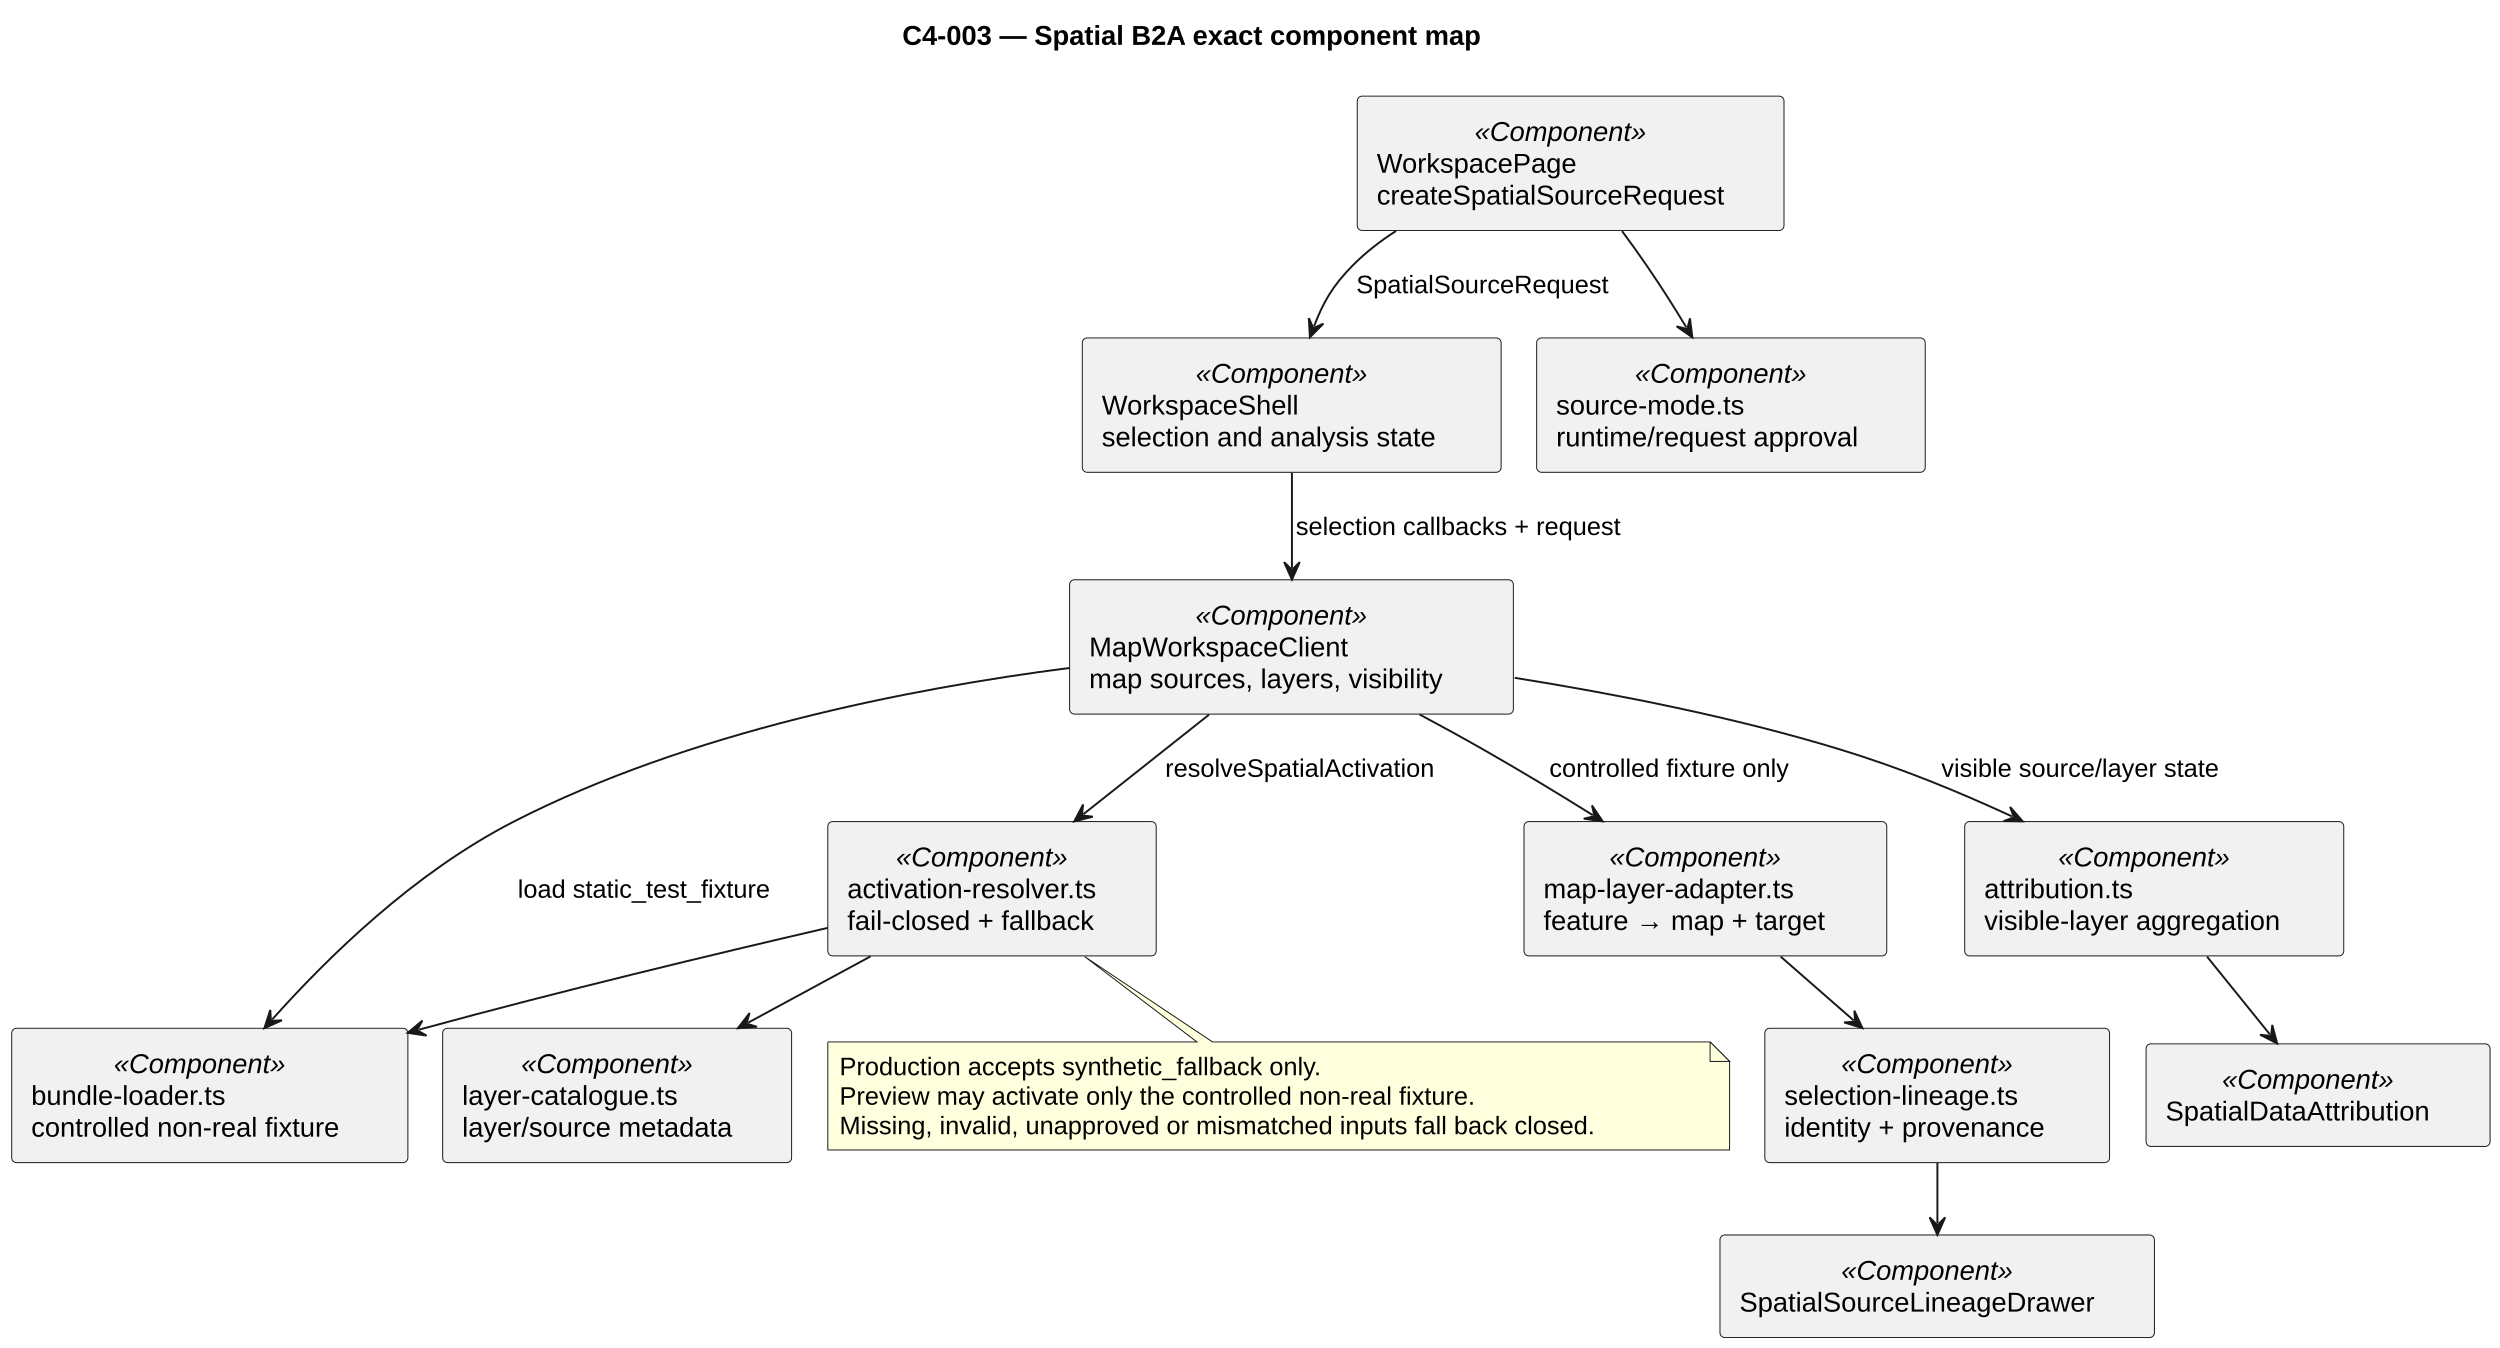
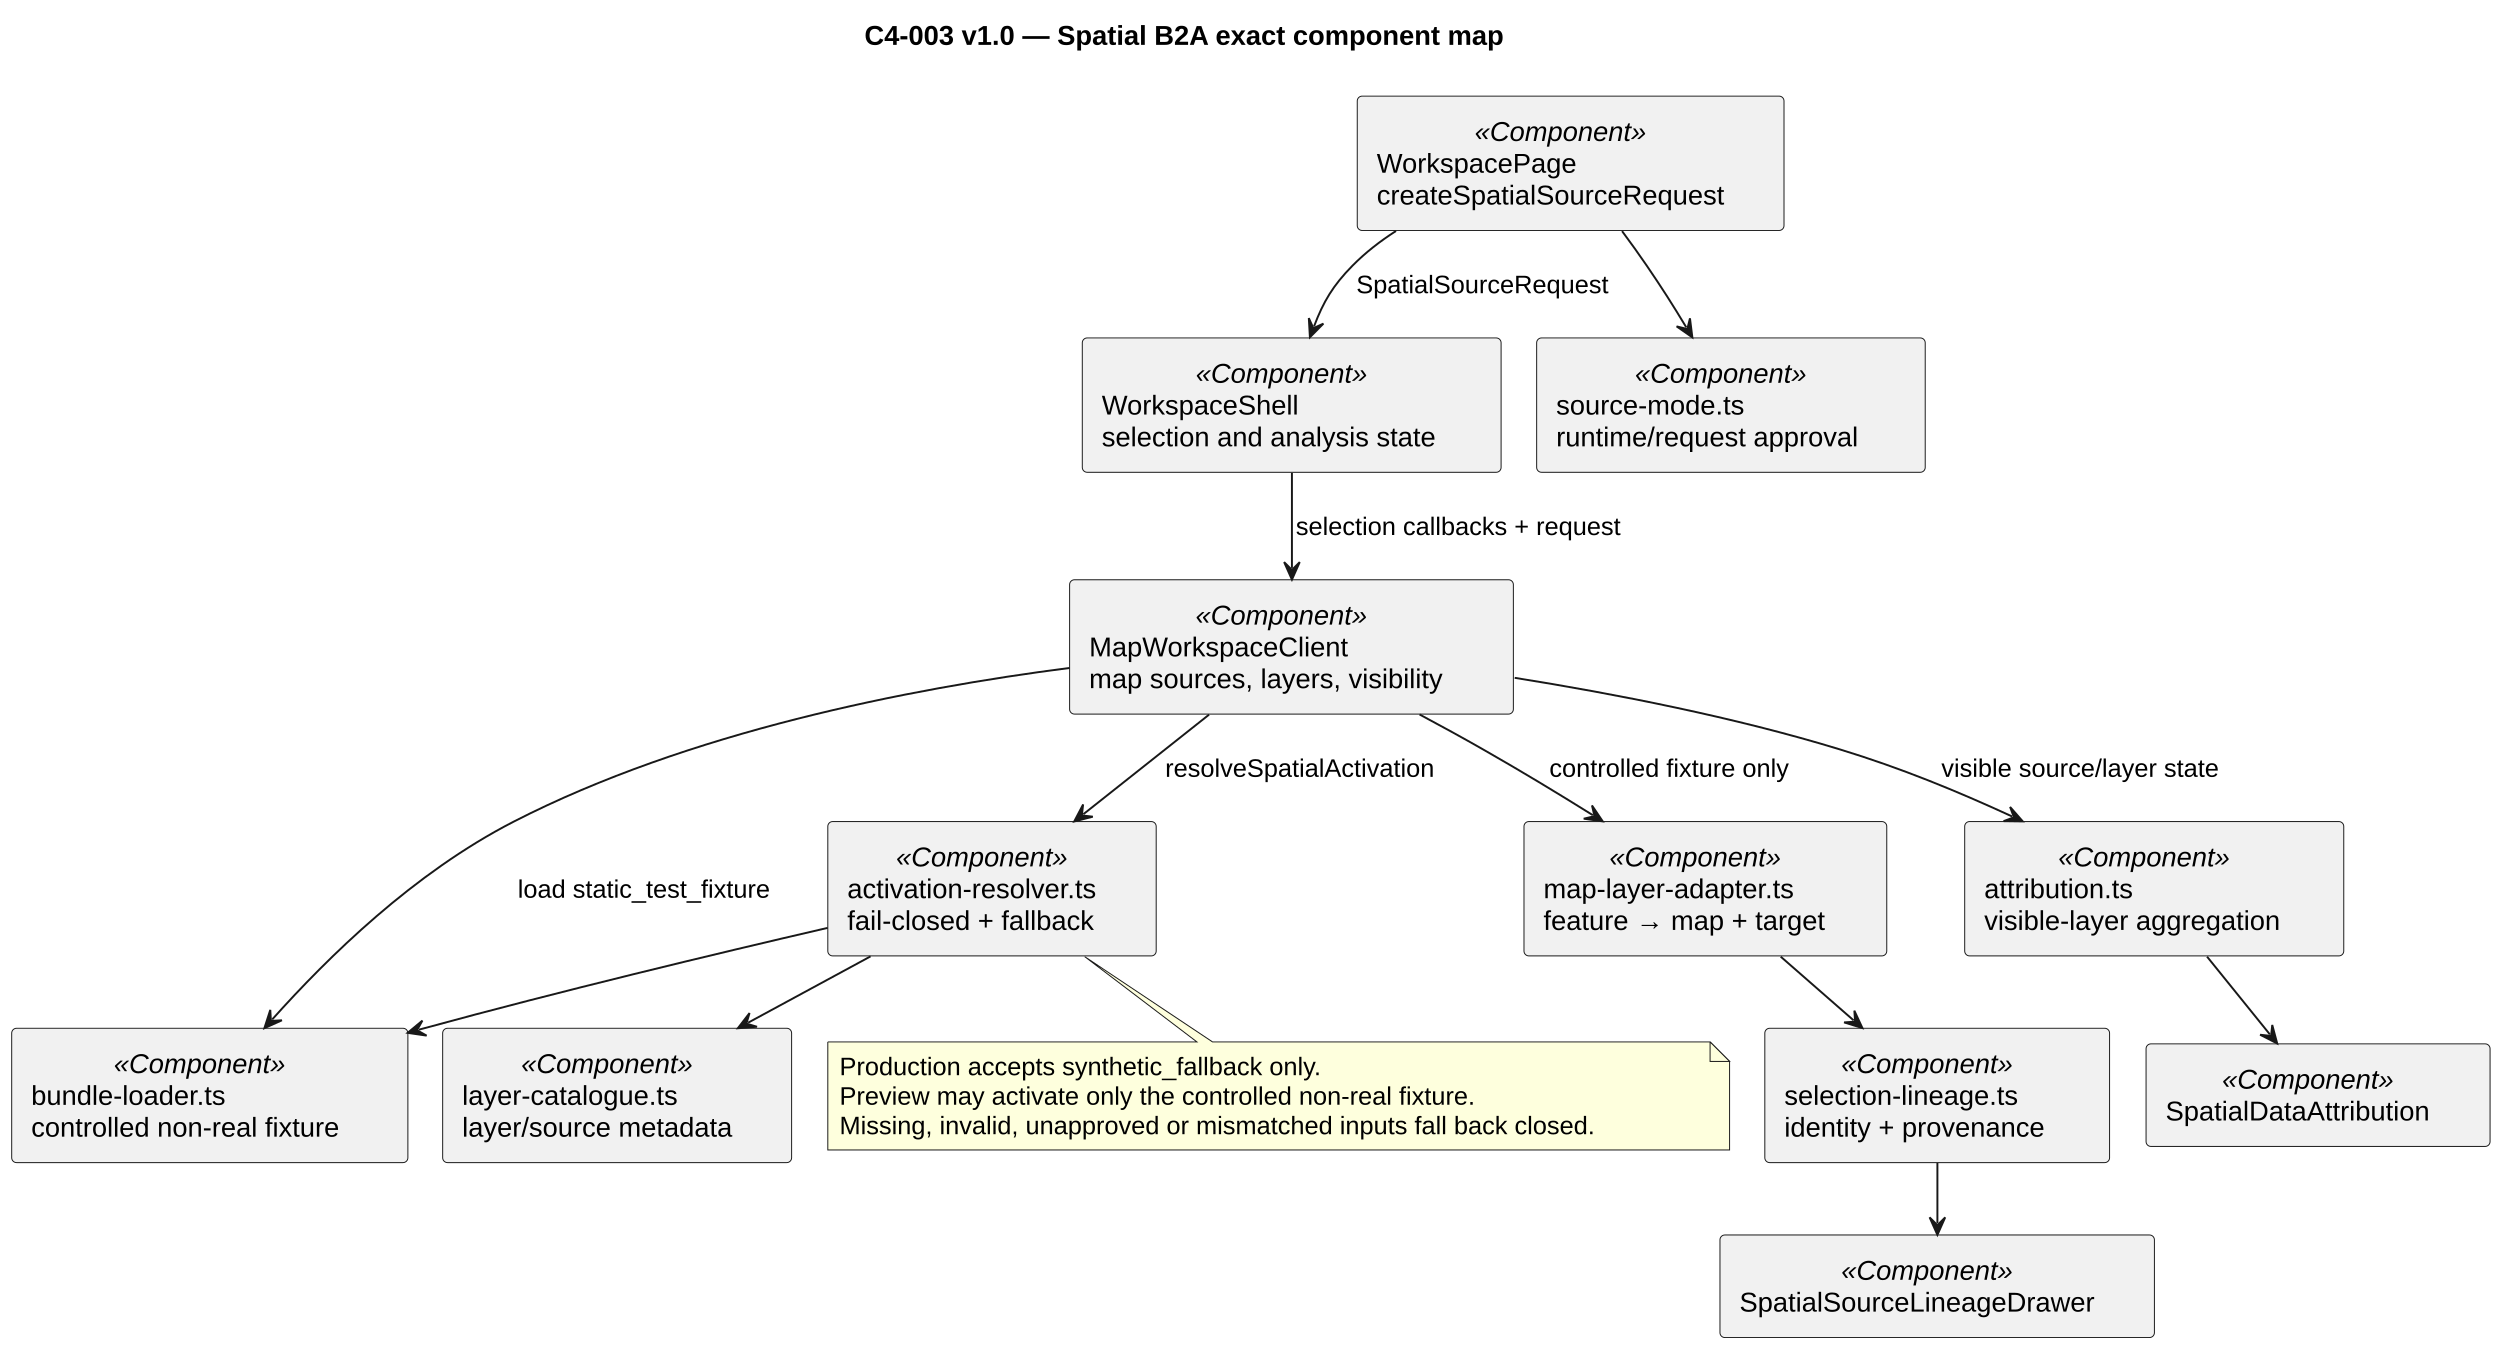
<svg xmlns="http://www.w3.org/2000/svg" contentStyleType="text/css" data-diagram-type="DESCRIPTION" height="691px" preserveAspectRatio="none" style="width:1282px;height:691px;background:#FFFFFF;" version="1.1" viewBox="0 0 1282 691" width="1282px" zoomAndPan="magnify">
  <defs />
  <g>
    <g class="title" data-source-line="2">
-       <text fill="#000000" font-family="Arial" font-size="14" font-weight="bold" lengthAdjust="spacing" textLength="350.116" x="462.692" y="22.995">C4-003 — Spatial B2A exact component map</text>
+       <text fill="#000000" font-family="Arial" font-size="14" font-weight="bold" lengthAdjust="spacing" textLength="388.917" x="443.291" y="22.995">C4-003 v1.0 — Spatial B2A exact component map</text>
    </g>
    <g class="entity" data-entity="Page" data-source-line="8" data-uid="ent0002" id="entity_Page">
      <rect fill="#F1F1F1" height="68.891" rx="2.5" ry="2.5" style="stroke:#181818;stroke-width:0.5;" width="218.837" x="696" y="49.297" />
      <text fill="#000000" font-family="Arial" font-size="14" font-style="italic" lengthAdjust="spacing" textLength="98.41" x="756.213" y="72.292">«Component»</text>
      <text fill="#000000" font-family="Arial" font-size="14" lengthAdjust="spacing" textLength="111.863" x="706" y="88.589">WorkspacePage</text>
      <text fill="#000000" font-family="Arial" font-size="14" lengthAdjust="spacing" textLength="198.837" x="706" y="104.886">createSpatialSourceRequest</text>
    </g>
    <g class="entity" data-entity="Shell" data-source-line="9" data-uid="ent0003" id="entity_Shell">
      <rect fill="#F1F1F1" height="68.891" rx="2.5" ry="2.5" style="stroke:#181818;stroke-width:0.5;" width="214.763" x="555" y="173.297" />
      <text fill="#000000" font-family="Arial" font-size="14" font-style="italic" lengthAdjust="spacing" textLength="98.41" x="613.176" y="196.292">«Component»</text>
      <text fill="#000000" font-family="Arial" font-size="14" lengthAdjust="spacing" textLength="111.494" x="565" y="212.589">WorkspaceShell</text>
      <text fill="#000000" font-family="Arial" font-size="14" lengthAdjust="spacing" textLength="194.763" x="565" y="228.886">selection and analysis state</text>
    </g>
    <g class="entity" data-entity="Map" data-source-line="10" data-uid="ent0004" id="entity_Map">
      <rect fill="#F1F1F1" height="68.891" rx="2.5" ry="2.5" style="stroke:#181818;stroke-width:0.5;" width="227.553" x="548.5" y="297.297" />
      <text fill="#000000" font-family="Arial" font-size="14" font-style="italic" lengthAdjust="spacing" textLength="98.41" x="613.071" y="320.292">«Component»</text>
      <text fill="#000000" font-family="Arial" font-size="14" lengthAdjust="spacing" textLength="147.417" x="558.5" y="336.589">MapWorkspaceClient</text>
      <text fill="#000000" font-family="Arial" font-size="14" lengthAdjust="spacing" textLength="207.553" x="558.5" y="352.886">map sources, layers, visibility</text>
    </g>
    <g class="entity" data-entity="SourceMode" data-source-line="11" data-uid="ent0005" id="entity_SourceMode">
      <rect fill="#F1F1F1" height="68.891" rx="2.5" ry="2.5" style="stroke:#181818;stroke-width:0.5;" width="199.252" x="788" y="173.297" />
      <text fill="#000000" font-family="Arial" font-size="14" font-style="italic" lengthAdjust="spacing" textLength="98.41" x="838.421" y="196.292">«Component»</text>
      <text fill="#000000" font-family="Arial" font-size="14" lengthAdjust="spacing" textLength="108.787" x="798" y="212.589">source-mode.ts</text>
      <text fill="#000000" font-family="Arial" font-size="14" lengthAdjust="spacing" textLength="179.252" x="798" y="228.886">runtime/request approval</text>
    </g>
    <g class="entity" data-entity="Bundle" data-source-line="12" data-uid="ent0006" id="entity_Bundle">
      <rect fill="#F1F1F1" height="68.891" rx="2.5" ry="2.5" style="stroke:#181818;stroke-width:0.5;" width="203.162" x="6" y="527.297" />
      <text fill="#000000" font-family="Arial" font-size="14" font-style="italic" lengthAdjust="spacing" textLength="98.41" x="58.376" y="550.292">«Component»</text>
      <text fill="#000000" font-family="Arial" font-size="14" lengthAdjust="spacing" textLength="114.598" x="16" y="566.589">bundle-loader.ts</text>
      <text fill="#000000" font-family="Arial" font-size="14" lengthAdjust="spacing" textLength="183.162" x="16" y="582.886">controlled non-real fixture</text>
    </g>
    <g class="entity" data-entity="Activation" data-source-line="13" data-uid="ent0007" id="entity_Activation">
      <rect fill="#F1F1F1" height="68.891" rx="2.5" ry="2.5" style="stroke:#181818;stroke-width:0.5;" width="168.394" x="424.5" y="421.297" />
      <text fill="#000000" font-family="Arial" font-size="14" font-style="italic" lengthAdjust="spacing" textLength="98.41" x="459.492" y="444.292">«Component»</text>
      <text fill="#000000" font-family="Arial" font-size="14" lengthAdjust="spacing" textLength="148.394" x="434.5" y="460.589">activation-resolver.ts</text>
      <text fill="#000000" font-family="Arial" font-size="14" lengthAdjust="spacing" textLength="146.474" x="434.5" y="476.886">fail-closed + fallback</text>
    </g>
    <g class="entity" data-entity="Catalogue" data-source-line="14" data-uid="ent0008" id="entity_Catalogue">
      <rect fill="#F1F1F1" height="68.891" rx="2.5" ry="2.5" style="stroke:#181818;stroke-width:0.5;" width="178.942" x="227" y="527.297" />
      <text fill="#000000" font-family="Arial" font-size="14" font-style="italic" lengthAdjust="spacing" textLength="98.41" x="267.266" y="550.292">«Component»</text>
      <text fill="#000000" font-family="Arial" font-size="14" lengthAdjust="spacing" textLength="126.581" x="237" y="566.589">layer-catalogue.ts</text>
      <text fill="#000000" font-family="Arial" font-size="14" lengthAdjust="spacing" textLength="158.942" x="237" y="582.886">layer/source metadata</text>
    </g>
    <g class="entity" data-entity="Adapter" data-source-line="15" data-uid="ent0009" id="entity_Adapter">
      <rect fill="#F1F1F1" height="68.891" rx="2.5" ry="2.5" style="stroke:#181818;stroke-width:0.5;" width="186.031" x="781.5" y="421.297" />
      <text fill="#000000" font-family="Arial" font-size="14" font-style="italic" lengthAdjust="spacing" textLength="98.41" x="825.311" y="444.292">«Component»</text>
      <text fill="#000000" font-family="Arial" font-size="14" lengthAdjust="spacing" textLength="148.353" x="791.5" y="460.589">map-layer-adapter.ts</text>
      <text fill="#000000" font-family="Arial" font-size="14" lengthAdjust="spacing" textLength="166.031" x="791.5" y="476.886">feature → map + target</text>
    </g>
    <g class="entity" data-entity="Lineage" data-source-line="16" data-uid="ent0010" id="entity_Lineage">
      <rect fill="#F1F1F1" height="68.891" rx="2.5" ry="2.5" style="stroke:#181818;stroke-width:0.5;" width="176.789" x="905" y="527.297" />
      <text fill="#000000" font-family="Arial" font-size="14" font-style="italic" lengthAdjust="spacing" textLength="98.41" x="944.189" y="550.292">«Component»</text>
      <text fill="#000000" font-family="Arial" font-size="14" lengthAdjust="spacing" textLength="136.555" x="915" y="566.589">selection-lineage.ts</text>
      <text fill="#000000" font-family="Arial" font-size="14" lengthAdjust="spacing" textLength="156.789" x="915" y="582.886">identity + provenance</text>
    </g>
    <g class="entity" data-entity="Attribution" data-source-line="17" data-uid="ent0011" id="entity_Attribution">
      <rect fill="#F1F1F1" height="68.891" rx="2.5" ry="2.5" style="stroke:#181818;stroke-width:0.5;" width="194.378" x="1007.5" y="421.297" />
      <text fill="#000000" font-family="Arial" font-size="14" font-style="italic" lengthAdjust="spacing" textLength="98.41" x="1055.484" y="444.292">«Component»</text>
      <text fill="#000000" font-family="Arial" font-size="14" lengthAdjust="spacing" textLength="91.014" x="1017.5" y="460.589">attribution.ts</text>
      <text fill="#000000" font-family="Arial" font-size="14" lengthAdjust="spacing" textLength="174.378" x="1017.5" y="476.886">visible-layer aggregation</text>
    </g>
    <g class="entity" data-entity="AttributionUI" data-source-line="18" data-uid="ent0012" id="entity_AttributionUI">
      <rect fill="#F1F1F1" height="52.594" rx="2.5" ry="2.5" style="stroke:#181818;stroke-width:0.5;" width="176.406" x="1100.5" y="535.297" />
      <text fill="#000000" font-family="Arial" font-size="14" font-style="italic" lengthAdjust="spacing" textLength="98.41" x="1139.498" y="558.292">«Component»</text>
      <text fill="#000000" font-family="Arial" font-size="14" lengthAdjust="spacing" textLength="156.406" x="1110.5" y="574.589">SpatialDataAttribution</text>
    </g>
    <g class="entity" data-entity="LineageUI" data-source-line="19" data-uid="ent0013" id="entity_LineageUI">
      <rect fill="#F1F1F1" height="52.594" rx="2.5" ry="2.5" style="stroke:#181818;stroke-width:0.5;" width="222.781" x="882" y="633.297" />
      <text fill="#000000" font-family="Arial" font-size="14" font-style="italic" lengthAdjust="spacing" textLength="98.41" x="944.186" y="656.292">«Component»</text>
      <text fill="#000000" font-family="Arial" font-size="14" lengthAdjust="spacing" textLength="202.781" x="892" y="672.589">SpatialSourceLineageDrawer</text>
    </g>
    <g class="entity" data-entity="GMN26" data-source-line="35" data-uid="ent0027" id="entity_GMN26">
      <path d="M424.5,534.297 L424.5,589.695 A0,0 0 0 0 424.5,589.695 L886.929,589.695 A0,0 0 0 0 886.929,589.695 L886.929,544.297 L876.929,534.297 L621.78,534.297 L556.227,490.563 L613.78,534.297 L424.5,534.297 A0,0 0 0 0 424.5,534.297" fill="#FEFFDD" style="stroke:#181818;stroke-width:0.5;" />
      <path d="M876.929,534.297 L876.929,544.297 L886.929,544.297 L876.929,534.297" fill="#FEFFDD" style="stroke:#181818;stroke-width:0.5;" />
      <text fill="#000000" font-family="Arial" font-size="13" lengthAdjust="spacing" textLength="281.144" x="430.5" y="551.364">Production accepts synthetic_fallback only.</text>
      <text fill="#000000" font-family="Arial" font-size="13" lengthAdjust="spacing" textLength="375.724" x="430.5" y="566.497">Preview may activate only the controlled non-real fixture.</text>
      <text fill="#000000" font-family="Arial" font-size="13" lengthAdjust="spacing" textLength="441.429" x="430.5" y="581.629">Missing, invalid, unapproved or mismatched inputs fall back closed.</text>
    </g>
    <g class="link" data-entity-1="Page" data-entity-2="SourceMode" data-uid="lnk14" id="link_Page_SourceMode">
      <polygon fill="#181818" points="867.833,173.009,866.612,163.236,865.252,168.727,859.761,167.367,867.833,173.009" style="stroke:#181818;stroke-width:1;" />
      <path d="M831.795,118.517 C836.141,124.373 840.523,130.457 844.5,136.297 C852.49,148.028 857.632,156.091 864.735,167.87" fill="none" style="stroke:#181818;stroke-width:1;" />
    </g>
    <g class="link" data-entity-1="Page" data-entity-2="Shell" data-uid="lnk15" id="link_Page_Shell">
      <polygon fill="#181818" points="671.721,172.956,678.648,165.955,673.491,168.28,671.166,163.123,671.721,172.956" style="stroke:#181818;stroke-width:1;" />
      <path d="M715.873,118.442 C707.744,123.655 700.103,129.583 693.5,136.297 C683.562,146.402 678.663,154.614 673.845,167.345" fill="none" style="stroke:#181818;stroke-width:1;" />
      <text fill="#000000" font-family="Arial" font-size="13" lengthAdjust="spacing" textLength="143.083" x="695.5" y="150.364">SpatialSourceRequest</text>
    </g>
    <g class="link" data-entity-1="Shell" data-entity-2="Map" data-uid="lnk16" id="link_Shell_Map">
      <polygon fill="#181818" points="662.5,297.247,666.5,288.247,662.5,292.247,658.5,288.247,662.5,297.247" style="stroke:#181818;stroke-width:1;" />
      <path d="M662.5,242.457 C662.5,259.525 662.5,274.194 662.5,291.247" fill="none" style="stroke:#181818;stroke-width:1;" />
      <text fill="#000000" font-family="Arial" font-size="13" lengthAdjust="spacing" textLength="191.426" x="664.5" y="274.364">selection callbacks + request</text>
    </g>
    <g class="link" data-entity-1="Map" data-entity-2="Bundle" data-uid="lnk17" id="link_Map_Bundle">
      <polygon fill="#181818" points="135.579,527.246,144.562,523.209,138.914,523.521,138.602,517.873,135.579,527.246" style="stroke:#181818;stroke-width:1;" />
      <path d="M548.495,342.516 C465.71,353.19 352.992,375.393 263.5,421.297 C212.099,447.663 168.372,490.62 139.581,522.776" fill="none" style="stroke:#181818;stroke-width:1;" />
      <text fill="#000000" font-family="Arial" font-size="13" lengthAdjust="spacing" textLength="148.135" x="265.5" y="460.364">load static_test_fixture</text>
    </g>
    <g class="link" data-entity-1="Map" data-entity-2="Activation" data-uid="lnk18" id="link_Map_Activation">
      <polygon fill="#181818" points="550.85,421.247,560.389,418.793,554.769,418.142,555.421,412.523,550.85,421.247" style="stroke:#181818;stroke-width:1;" />
      <path d="M620.011,366.457 C598.466,383.525 577.079,400.468 555.553,417.521" fill="none" style="stroke:#181818;stroke-width:1;" />
      <text fill="#000000" font-family="Arial" font-size="13" lengthAdjust="spacing" textLength="157.441" x="597.5" y="398.364">resolveSpatialActivation</text>
    </g>
    <g class="link" data-entity-1="Activation" data-entity-2="Catalogue" data-uid="lnk19" id="link_Activation_Catalogue">
      <polygon fill="#181818" points="378.358,527.29,388.177,526.521,382.755,524.909,384.367,519.487,378.358,527.29" style="stroke:#181818;stroke-width:1;" />
      <path d="M446.428,490.419 C424.625,502.229 405.419,512.632 383.634,524.433" fill="none" style="stroke:#181818;stroke-width:1;" />
    </g>
    <g class="link" data-entity-1="Activation" data-entity-2="Bundle" data-uid="lnk20" id="link_Activation_Bundle">
      <polygon fill="#181818" points="209.026,529.644,218.772,531.064,213.84,528.293,216.612,523.362,209.026,529.644" style="stroke:#181818;stroke-width:1;" />
      <path d="M424.44,475.803 C366.142,489.315 286.826,508.36 217.5,527.297 C214.708,528.06 217.656,527.223 214.803,528.023" fill="none" style="stroke:#181818;stroke-width:1;" />
    </g>
    <g class="link" data-entity-1="Map" data-entity-2="Adapter" data-uid="lnk21" id="link_Map_Adapter">
      <polygon fill="#181818" points="821.893,421.199,816.374,413.041,817.651,418.552,812.14,419.829,821.893,421.199" style="stroke:#181818;stroke-width:1;" />
      <path d="M727.949,366.377 C738.889,372.222 750.068,378.34 760.5,384.297 C780.809,395.894 797.651,406.075 816.803,418.023" fill="none" style="stroke:#181818;stroke-width:1;" />
      <text fill="#000000" font-family="Arial" font-size="13" lengthAdjust="spacing" textLength="143.533" x="794.5" y="398.364">controlled fixture only</text>
    </g>
    <g class="link" data-entity-1="Adapter" data-entity-2="Lineage" data-uid="lnk22" id="link_Adapter_Lineage">
      <polygon fill="#181818" points="955.058,527.201,950.913,518.266,951.293,523.91,945.649,524.29,955.058,527.201" style="stroke:#181818;stroke-width:1;" />
      <path d="M913.136,490.563 C926.573,502.306 937.119,511.522 950.54,523.252" fill="none" style="stroke:#181818;stroke-width:1;" />
    </g>
    <g class="link" data-entity-1="Map" data-entity-2="Attribution" data-uid="lnk23" id="link_Map_Attribution">
      <polygon fill="#181818" points="1037.276,421.204,1030.776,413.803,1032.735,419.111,1027.428,421.069,1037.276,421.204" style="stroke:#181818;stroke-width:1;" />
      <path d="M776.736,347.59 C828.338,355.833 889.672,367.823 943.5,384.297 C975.158,393.986 1003.452,405.614 1031.826,418.692" fill="none" style="stroke:#181818;stroke-width:1;" />
      <text fill="#000000" font-family="Arial" font-size="13" lengthAdjust="spacing" textLength="163.198" x="995.5" y="398.364">visible source/layer state</text>
    </g>
    <g class="link" data-entity-1="Attribution" data-entity-2="AttributionUI" data-uid="lnk24" id="link_Attribution_AttributionUI">
      <polygon fill="#181818" points="1167.751,535.108,1165.208,525.593,1164.609,531.218,1158.984,530.62,1167.751,535.108" style="stroke:#181818;stroke-width:1;" />
      <path d="M1131.772,490.563 C1143.461,505.035 1153.123,516.996 1163.981,530.44" fill="none" style="stroke:#181818;stroke-width:1;" />
    </g>
    <g class="link" data-entity-1="Lineage" data-entity-2="LineageUI" data-uid="lnk25" id="link_Lineage_LineageUI">
      <polygon fill="#181818" points="993.5,633.26,997.5,624.26,993.5,628.26,989.5,624.26,993.5,633.26" style="stroke:#181818;stroke-width:1;" />
      <path d="M993.5,596.373 C993.5,608.485 993.5,615.947 993.5,627.26" fill="none" style="stroke:#181818;stroke-width:1;" />
    </g>
  </g>
</svg>
